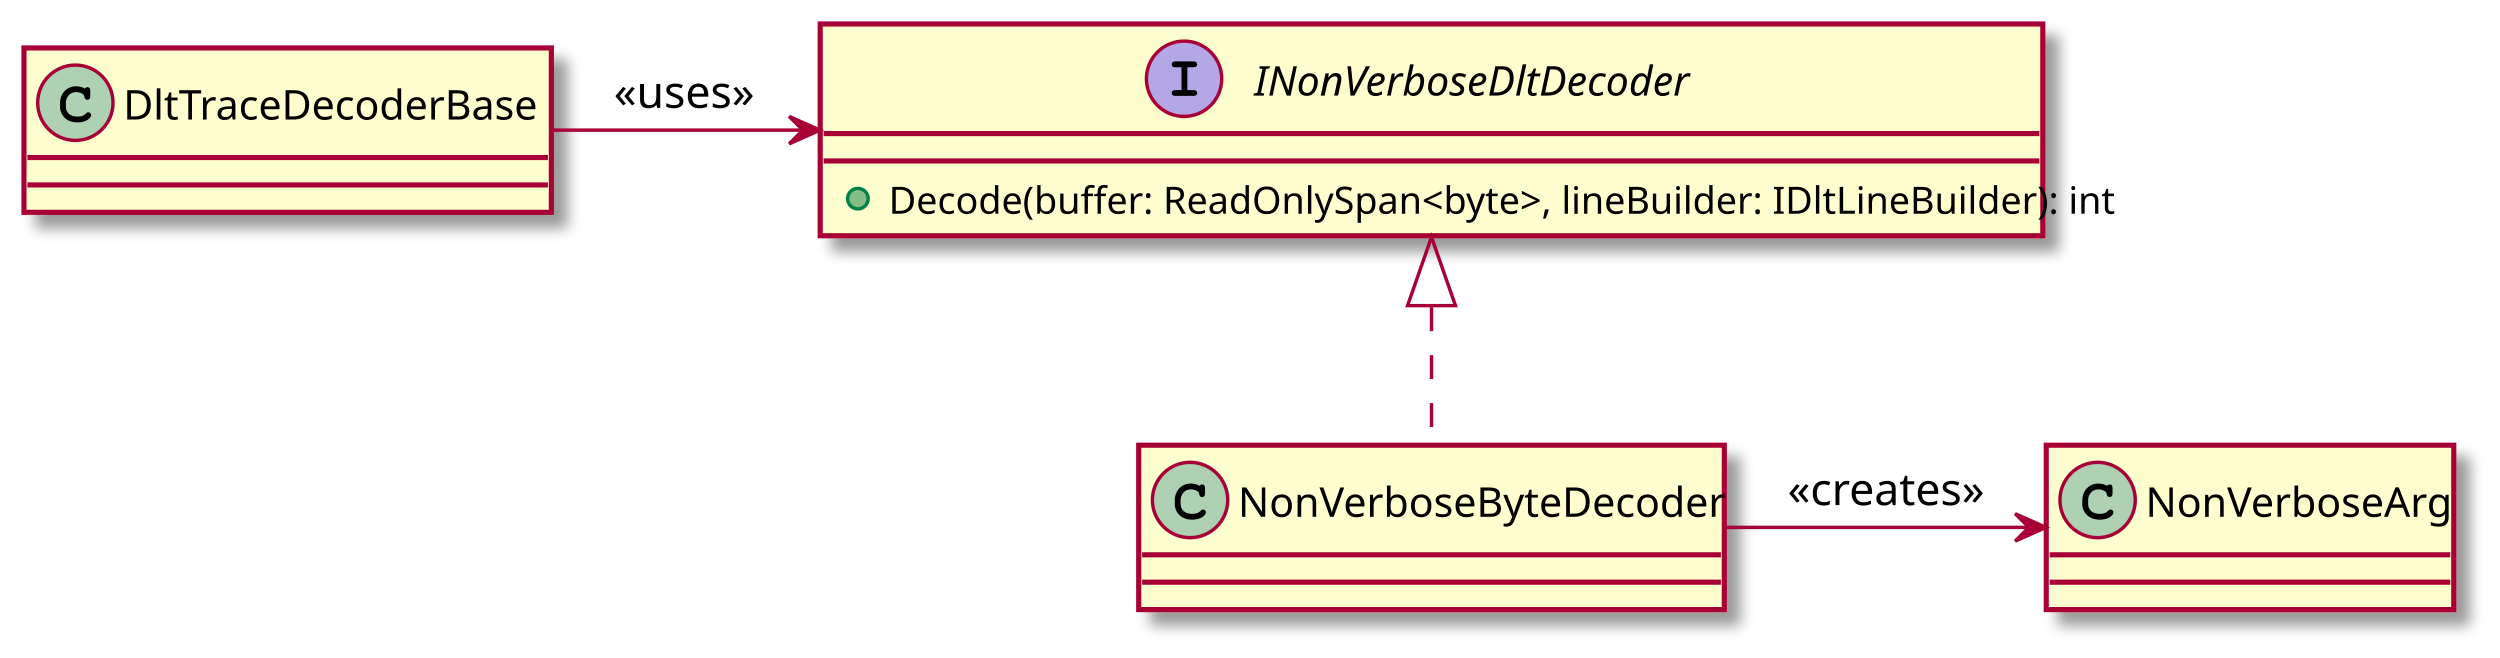
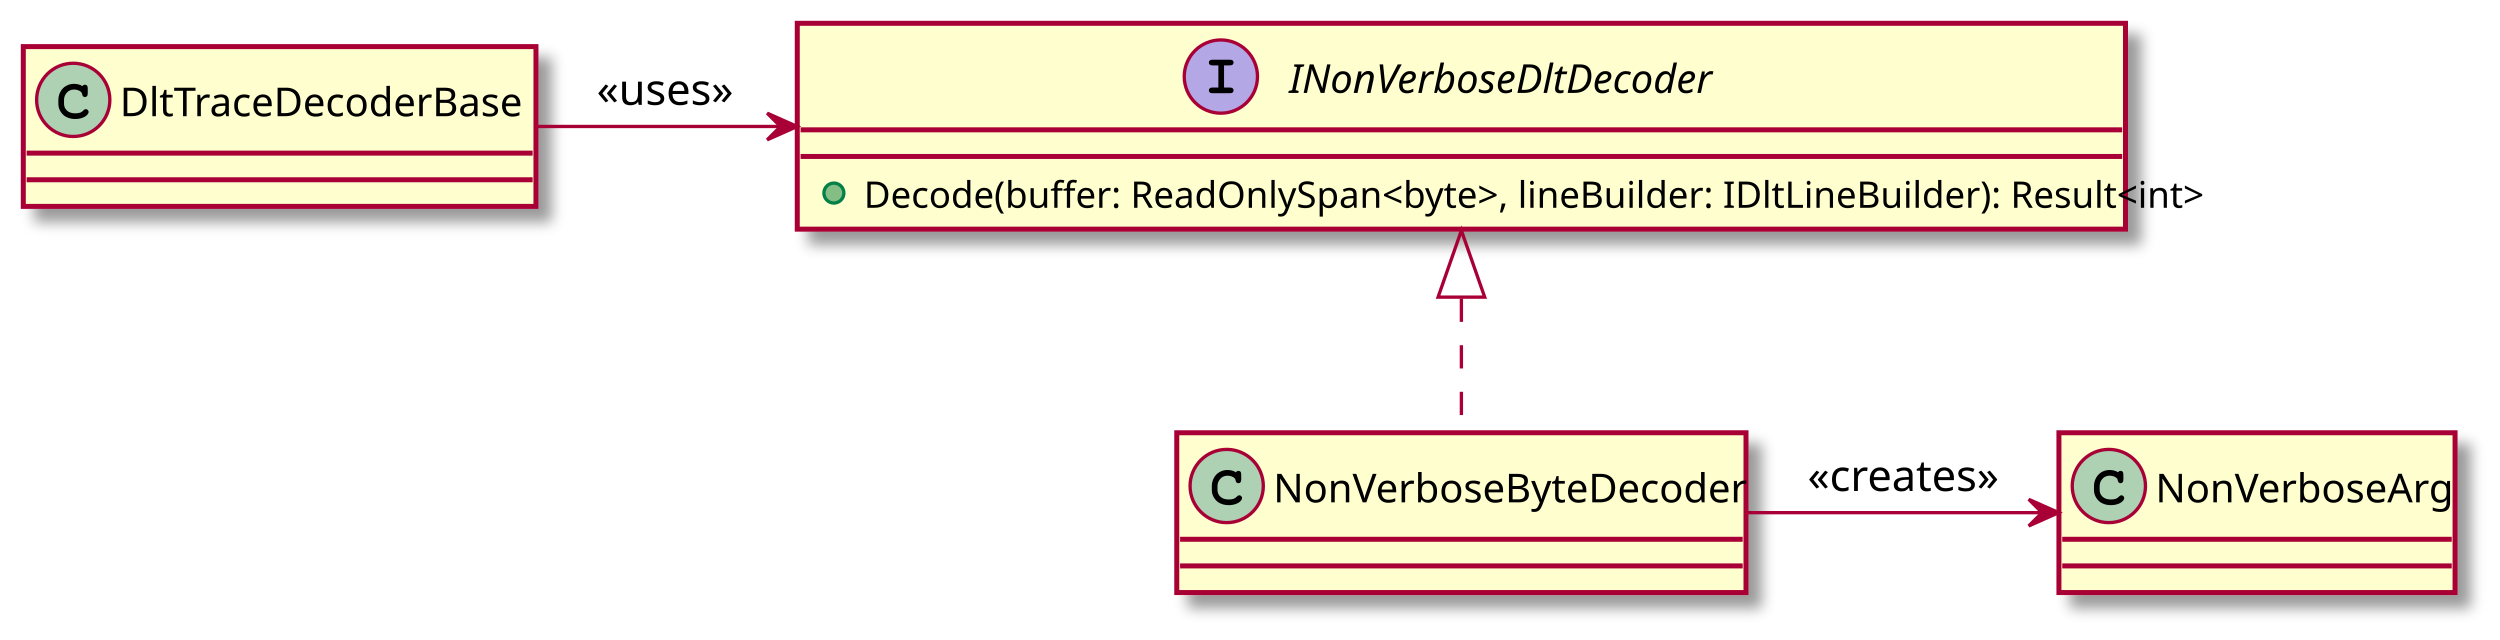
- <svg xmlns="http://www.w3.org/2000/svg" contentScriptType="application/ecmascript" contentStyleType="text/css" height="192px" preserveAspectRatio="none" style="width:730px;height:192px;background:#FFFFFF;" version="1.1" viewBox="0 0 730 192" width="730px" zoomAndPan="magnify">
+ <svg xmlns="http://www.w3.org/2000/svg" contentScriptType="application/ecmascript" contentStyleType="text/css" height="192px" preserveAspectRatio="none" style="width:751px;height:192px;background:#FFFFFF;" version="1.1" viewBox="0 0 751 192" width="751px" zoomAndPan="magnify">
  <defs>
-     <filter height="300%" id="f1e3zi3hj8bbh4" width="300%" x="-1" y="-1">
+     <filter height="300%" id="f5vzz828y90k7" width="300%" x="-1" y="-1">
      <feGaussianBlur result="blurOut" stdDeviation="2.0" />
      <feColorMatrix in="blurOut" result="blurOut2" type="matrix" values="0 0 0 0 0 0 0 0 0 0 0 0 0 0 0 0 0 0 .4 0" />
      <feOffset dx="4.0" dy="4.0" in="blurOut2" result="blurOut3" />
      <feBlend in="SourceGraphic" in2="blurOut3" mode="normal" />
    </filter>
  </defs>
  <g>
-     <rect codeLine="1" fill="#FEFECE" filter="url(#f1e3zi3hj8bbh4)" height="48" id="DltTraceDecoderBase" style="stroke:#A80036;stroke-width:1.5;" width="154" x="7" y="14" />
+     <rect codeLine="1" fill="#FEFECE" filter="url(#f5vzz828y90k7)" height="48" id="DltTraceDecoderBase" style="stroke:#A80036;stroke-width:1.5;" width="154" x="7" y="14" />
    <ellipse cx="22" cy="30" fill="#ADD1B2" rx="11" ry="11" style="stroke:#A80036;stroke-width:1.0;" />
    <path d="M24.766,25.875 Q24.922,25.656 25.109,25.547 Q25.297,25.438 25.516,25.438 Q25.891,25.438 26.125,25.695 Q26.359,25.953 26.359,26.562 L26.359,28.016 Q26.359,28.625 26.125,28.891 Q25.891,29.156 25.516,29.156 Q25.172,29.156 24.969,28.953 Q24.766,28.766 24.656,28.25 Q24.609,27.891 24.422,27.703 Q24.094,27.328 23.484,27.109 Q22.875,26.891 22.25,26.891 Q21.484,26.891 20.852,27.219 Q20.219,27.547 19.727,28.297 Q19.234,29.047 19.234,30.078 L19.234,31.172 Q19.234,32.406 20.125,33.227 Q21.016,34.047 22.609,34.047 Q23.547,34.047 24.203,33.797 Q24.594,33.641 25.016,33.203 Q25.281,32.938 25.43,32.859 Q25.578,32.781 25.781,32.781 Q26.109,32.781 26.367,33.039 Q26.625,33.297 26.625,33.641 Q26.625,33.984 26.281,34.391 Q25.781,34.969 24.984,35.297 Q23.906,35.75 22.609,35.75 Q21.094,35.75 19.891,35.125 Q18.906,34.625 18.219,33.555 Q17.531,32.484 17.531,31.203 L17.531,30.047 Q17.531,28.719 18.148,27.57 Q18.766,26.422 19.859,25.805 Q20.953,25.188 22.188,25.188 Q22.922,25.188 23.57,25.352 Q24.219,25.516 24.766,25.875 Z " fill="#000000" />
    <text fill="#000000" font-family="sans-serif" font-size="12" lengthAdjust="spacing" textLength="122" x="36" y="34.91">DltTraceDecoderBase</text>
    <line style="stroke:#A80036;stroke-width:1.5;" x1="8" x2="160" y1="46" y2="46" />
    <line style="stroke:#A80036;stroke-width:1.5;" x1="8" x2="160" y1="54" y2="54" />
-     <rect codeLine="4" fill="#FEFECE" filter="url(#f1e3zi3hj8bbh4)" height="61.836" id="INonVerboseDltDecoder" style="stroke:#A80036;stroke-width:1.5;" width="357" x="239.5" y="7" />
-     <ellipse cx="345.75" cy="23" fill="#B4A7E5" rx="11" ry="11" style="stroke:#A80036;stroke-width:1.0;" />
-     <path d="M346.703,19.641 L346.703,26.297 L348.422,26.297 Q349.031,26.297 349.297,26.531 Q349.562,26.766 349.562,27.156 Q349.562,27.531 349.297,27.766 Q349.031,28 348.422,28 L343.281,28 Q342.672,28 342.406,27.766 Q342.141,27.531 342.141,27.141 Q342.141,26.766 342.406,26.531 Q342.672,26.297 343.281,26.297 L345,26.297 L345,19.641 L343.281,19.641 Q342.672,19.641 342.406,19.406 Q342.141,19.172 342.141,18.781 Q342.141,18.406 342.406,18.172 Q342.672,17.938 343.281,17.938 L348.422,17.938 Q349.031,17.938 349.297,18.172 Q349.562,18.406 349.562,18.781 Q349.562,19.172 349.297,19.406 Q349.031,19.641 348.422,19.641 L346.703,19.641 Z " fill="#000000" />
-     <text fill="#000000" font-family="sans-serif" font-size="12" font-style="italic" lengthAdjust="spacing" textLength="136" x="366.25" y="27.91">INonVerboseDltDecoder</text>
-     <line style="stroke:#A80036;stroke-width:1.5;" x1="240.5" x2="595.5" y1="39" y2="39" />
-     <line style="stroke:#A80036;stroke-width:1.5;" x1="240.5" x2="595.5" y1="47" y2="47" />
+     <rect codeLine="4" fill="#FEFECE" filter="url(#f5vzz828y90k7)" height="61.836" id="INonVerboseDltDecoder" style="stroke:#A80036;stroke-width:1.5;" width="399" x="239.5" y="7" />
+     <ellipse cx="366.75" cy="23" fill="#B4A7E5" rx="11" ry="11" style="stroke:#A80036;stroke-width:1.0;" />
+     <path d="M367.703,19.641 L367.703,26.297 L369.422,26.297 Q370.031,26.297 370.297,26.531 Q370.562,26.766 370.562,27.156 Q370.562,27.531 370.297,27.766 Q370.031,28 369.422,28 L364.281,28 Q363.672,28 363.406,27.766 Q363.141,27.531 363.141,27.141 Q363.141,26.766 363.406,26.531 Q363.672,26.297 364.281,26.297 L366,26.297 L366,19.641 L364.281,19.641 Q363.672,19.641 363.406,19.406 Q363.141,19.172 363.141,18.781 Q363.141,18.406 363.406,18.172 Q363.672,17.938 364.281,17.938 L369.422,17.938 Q370.031,17.938 370.297,18.172 Q370.562,18.406 370.562,18.781 Q370.562,19.172 370.297,19.406 Q370.031,19.641 369.422,19.641 L367.703,19.641 Z " fill="#000000" />
+     <text fill="#000000" font-family="sans-serif" font-size="12" font-style="italic" lengthAdjust="spacing" textLength="136" x="387.25" y="27.91">INonVerboseDltDecoder</text>
+     <line style="stroke:#A80036;stroke-width:1.5;" x1="240.5" x2="637.5" y1="39" y2="39" />
+     <line style="stroke:#A80036;stroke-width:1.5;" x1="240.5" x2="637.5" y1="47" y2="47" />
    <ellipse cx="250.5" cy="58" fill="#84BE84" rx="3" ry="3" style="stroke:#038048;stroke-width:1.0;" />
-     <text fill="#000000" font-family="sans-serif" font-size="11" lengthAdjust="spacing" textLength="331" x="259.5" y="62.419">Decode(buffer: ReadOnlySpan&lt;byte&gt;, lineBuilder: IDltLineBuilder): int</text>
-     <rect codeLine="8" fill="#FEFECE" filter="url(#f1e3zi3hj8bbh4)" height="48" id="NonVerboseByteDecoder" style="stroke:#A80036;stroke-width:1.5;" width="171" x="332.5" y="130" />
-     <ellipse cx="347.5" cy="146" fill="#ADD1B2" rx="11" ry="11" style="stroke:#A80036;stroke-width:1.0;" />
-     <path d="M350.266,141.875 Q350.422,141.656 350.609,141.547 Q350.797,141.438 351.016,141.438 Q351.391,141.438 351.625,141.695 Q351.859,141.953 351.859,142.562 L351.859,144.016 Q351.859,144.625 351.625,144.891 Q351.391,145.156 351.016,145.156 Q350.672,145.156 350.469,144.953 Q350.266,144.766 350.156,144.25 Q350.109,143.891 349.922,143.703 Q349.594,143.328 348.984,143.109 Q348.375,142.891 347.75,142.891 Q346.984,142.891 346.352,143.219 Q345.719,143.547 345.227,144.297 Q344.734,145.047 344.734,146.078 L344.734,147.172 Q344.734,148.406 345.625,149.227 Q346.516,150.047 348.109,150.047 Q349.047,150.047 349.703,149.797 Q350.094,149.641 350.516,149.203 Q350.781,148.938 350.93,148.859 Q351.078,148.781 351.281,148.781 Q351.609,148.781 351.867,149.039 Q352.125,149.297 352.125,149.641 Q352.125,149.984 351.781,150.391 Q351.281,150.969 350.484,151.297 Q349.406,151.75 348.109,151.75 Q346.594,151.75 345.391,151.125 Q344.406,150.625 343.719,149.555 Q343.031,148.484 343.031,147.203 L343.031,146.047 Q343.031,144.719 343.648,143.57 Q344.266,142.422 345.359,141.805 Q346.453,141.188 347.688,141.188 Q348.422,141.188 349.07,141.352 Q349.719,141.516 350.266,141.875 Z " fill="#000000" />
-     <text fill="#000000" font-family="sans-serif" font-size="12" lengthAdjust="spacing" textLength="139" x="361.5" y="150.91">NonVerboseByteDecoder</text>
-     <line style="stroke:#A80036;stroke-width:1.5;" x1="333.5" x2="502.5" y1="162" y2="162" />
-     <line style="stroke:#A80036;stroke-width:1.5;" x1="333.5" x2="502.5" y1="170" y2="170" />
-     <rect codeLine="10" fill="#FEFECE" filter="url(#f1e3zi3hj8bbh4)" height="48" id="NonVerboseArg" style="stroke:#A80036;stroke-width:1.5;" width="119" x="597.5" y="130" />
-     <ellipse cx="612.5" cy="146" fill="#ADD1B2" rx="11" ry="11" style="stroke:#A80036;stroke-width:1.0;" />
-     <path d="M615.266,141.875 Q615.422,141.656 615.609,141.547 Q615.797,141.438 616.016,141.438 Q616.391,141.438 616.625,141.695 Q616.859,141.953 616.859,142.562 L616.859,144.016 Q616.859,144.625 616.625,144.891 Q616.391,145.156 616.016,145.156 Q615.672,145.156 615.469,144.953 Q615.266,144.766 615.156,144.25 Q615.109,143.891 614.922,143.703 Q614.594,143.328 613.984,143.109 Q613.375,142.891 612.75,142.891 Q611.984,142.891 611.352,143.219 Q610.719,143.547 610.227,144.297 Q609.734,145.047 609.734,146.078 L609.734,147.172 Q609.734,148.406 610.625,149.227 Q611.516,150.047 613.109,150.047 Q614.047,150.047 614.703,149.797 Q615.094,149.641 615.516,149.203 Q615.781,148.938 615.93,148.859 Q616.078,148.781 616.281,148.781 Q616.609,148.781 616.867,149.039 Q617.125,149.297 617.125,149.641 Q617.125,149.984 616.781,150.391 Q616.281,150.969 615.484,151.297 Q614.406,151.75 613.109,151.75 Q611.594,151.75 610.391,151.125 Q609.406,150.625 608.719,149.555 Q608.031,148.484 608.031,147.203 L608.031,146.047 Q608.031,144.719 608.648,143.57 Q609.266,142.422 610.359,141.805 Q611.453,141.188 612.688,141.188 Q613.422,141.188 614.07,141.352 Q614.719,141.516 615.266,141.875 Z " fill="#000000" />
-     <text fill="#000000" font-family="sans-serif" font-size="12" lengthAdjust="spacing" textLength="87" x="626.5" y="150.91">NonVerboseArg</text>
-     <line style="stroke:#A80036;stroke-width:1.5;" x1="598.5" x2="715.5" y1="162" y2="162" />
-     <line style="stroke:#A80036;stroke-width:1.5;" x1="598.5" x2="715.5" y1="170" y2="170" />
-     <path codeLine="2" d="M161.05,38 C183.26,38 208.5,38 234.28,38 " fill="none" id="DltTraceDecoderBase-to-INonVerboseDltDecoder" style="stroke:#A80036;stroke-width:1.0;" />
-     <polygon fill="#A80036" points="239.44,38,230.44,34,234.44,38,230.44,42,239.44,38" style="stroke:#A80036;stroke-width:1.0;" />
+     <text fill="#000000" font-family="sans-serif" font-size="11" lengthAdjust="spacing" textLength="373" x="259.5" y="62.419">Decode(buffer: ReadOnlySpan&lt;byte&gt;, lineBuilder: IDltLineBuilder): Result&lt;int&gt;</text>
+     <rect codeLine="8" fill="#FEFECE" filter="url(#f5vzz828y90k7)" height="48" id="NonVerboseByteDecoder" style="stroke:#A80036;stroke-width:1.5;" width="171" x="353.5" y="130" />
+     <ellipse cx="368.5" cy="146" fill="#ADD1B2" rx="11" ry="11" style="stroke:#A80036;stroke-width:1.0;" />
+     <path d="M371.266,141.875 Q371.422,141.656 371.609,141.547 Q371.797,141.438 372.016,141.438 Q372.391,141.438 372.625,141.695 Q372.859,141.953 372.859,142.562 L372.859,144.016 Q372.859,144.625 372.625,144.891 Q372.391,145.156 372.016,145.156 Q371.672,145.156 371.469,144.953 Q371.266,144.766 371.156,144.25 Q371.109,143.891 370.922,143.703 Q370.594,143.328 369.984,143.109 Q369.375,142.891 368.75,142.891 Q367.984,142.891 367.352,143.219 Q366.719,143.547 366.227,144.297 Q365.734,145.047 365.734,146.078 L365.734,147.172 Q365.734,148.406 366.625,149.227 Q367.516,150.047 369.109,150.047 Q370.047,150.047 370.703,149.797 Q371.094,149.641 371.516,149.203 Q371.781,148.938 371.93,148.859 Q372.078,148.781 372.281,148.781 Q372.609,148.781 372.867,149.039 Q373.125,149.297 373.125,149.641 Q373.125,149.984 372.781,150.391 Q372.281,150.969 371.484,151.297 Q370.406,151.75 369.109,151.75 Q367.594,151.75 366.391,151.125 Q365.406,150.625 364.719,149.555 Q364.031,148.484 364.031,147.203 L364.031,146.047 Q364.031,144.719 364.648,143.57 Q365.266,142.422 366.359,141.805 Q367.453,141.188 368.688,141.188 Q369.422,141.188 370.07,141.352 Q370.719,141.516 371.266,141.875 Z " fill="#000000" />
+     <text fill="#000000" font-family="sans-serif" font-size="12" lengthAdjust="spacing" textLength="139" x="382.5" y="150.91">NonVerboseByteDecoder</text>
+     <line style="stroke:#A80036;stroke-width:1.5;" x1="354.5" x2="523.5" y1="162" y2="162" />
+     <line style="stroke:#A80036;stroke-width:1.5;" x1="354.5" x2="523.5" y1="170" y2="170" />
+     <rect codeLine="10" fill="#FEFECE" filter="url(#f5vzz828y90k7)" height="48" id="NonVerboseArg" style="stroke:#A80036;stroke-width:1.5;" width="119" x="618.5" y="130" />
+     <ellipse cx="633.5" cy="146" fill="#ADD1B2" rx="11" ry="11" style="stroke:#A80036;stroke-width:1.0;" />
+     <path d="M636.266,141.875 Q636.422,141.656 636.609,141.547 Q636.797,141.438 637.016,141.438 Q637.391,141.438 637.625,141.695 Q637.859,141.953 637.859,142.562 L637.859,144.016 Q637.859,144.625 637.625,144.891 Q637.391,145.156 637.016,145.156 Q636.672,145.156 636.469,144.953 Q636.266,144.766 636.156,144.25 Q636.109,143.891 635.922,143.703 Q635.594,143.328 634.984,143.109 Q634.375,142.891 633.75,142.891 Q632.984,142.891 632.352,143.219 Q631.719,143.547 631.227,144.297 Q630.734,145.047 630.734,146.078 L630.734,147.172 Q630.734,148.406 631.625,149.227 Q632.516,150.047 634.109,150.047 Q635.047,150.047 635.703,149.797 Q636.094,149.641 636.516,149.203 Q636.781,148.938 636.93,148.859 Q637.078,148.781 637.281,148.781 Q637.609,148.781 637.867,149.039 Q638.125,149.297 638.125,149.641 Q638.125,149.984 637.781,150.391 Q637.281,150.969 636.484,151.297 Q635.406,151.75 634.109,151.75 Q632.594,151.75 631.391,151.125 Q630.406,150.625 629.719,149.555 Q629.031,148.484 629.031,147.203 L629.031,146.047 Q629.031,144.719 629.648,143.57 Q630.266,142.422 631.359,141.805 Q632.453,141.188 633.688,141.188 Q634.422,141.188 635.07,141.352 Q635.719,141.516 636.266,141.875 Z " fill="#000000" />
+     <text fill="#000000" font-family="sans-serif" font-size="12" lengthAdjust="spacing" textLength="87" x="647.5" y="150.91">NonVerboseArg</text>
+     <line style="stroke:#A80036;stroke-width:1.5;" x1="619.5" x2="736.5" y1="162" y2="162" />
+     <line style="stroke:#A80036;stroke-width:1.5;" x1="619.5" x2="736.5" y1="170" y2="170" />
+     <path codeLine="2" d="M161.03,38 C183.11,38 208.28,38 234.26,38 " fill="none" id="DltTraceDecoderBase-to-INonVerboseDltDecoder" style="stroke:#A80036;stroke-width:1.0;" />
+     <polygon fill="#A80036" points="239.46,38,230.46,34,234.46,38,230.46,42,239.46,38" style="stroke:#A80036;stroke-width:1.0;" />
    <text fill="#000000" font-family="sans-serif" font-size="13" lengthAdjust="spacing" textLength="42" x="179.25" y="31.495">«uses»</text>
-     <path codeLine="9" d="M418,89.69 C418,103.71 418,118.24 418,129.84 " fill="none" id="INonVerboseDltDecoder-backto-NonVerboseByteDecoder" style="stroke:#A80036;stroke-width:1.0;stroke-dasharray:7.0,7.0;" />
-     <polygon fill="none" points="411,89.25,418,69.25,425,89.25,411,89.25" style="stroke:#A80036;stroke-width:1.0;" />
-     <path codeLine="12" d="M503.61,154 C532.86,154 565.07,154 592.39,154 " fill="none" id="NonVerboseByteDecoder-to-NonVerboseArg" style="stroke:#A80036;stroke-width:1.0;" />
-     <polygon fill="#A80036" points="597.43,154,588.43,150,592.43,154,588.43,158,597.43,154" style="stroke:#A80036;stroke-width:1.0;" />
-     <text fill="#000000" font-family="sans-serif" font-size="13" lengthAdjust="spacing" textLength="57" x="522" y="147.495">«creates»</text>
+     <path codeLine="9" d="M439,89.69 C439,103.71 439,118.24 439,129.84 " fill="none" id="INonVerboseDltDecoder-backto-NonVerboseByteDecoder" style="stroke:#A80036;stroke-width:1.0;stroke-dasharray:7.0,7.0;" />
+     <polygon fill="none" points="432,89.25,439,69.25,446,89.25,432,89.25" style="stroke:#A80036;stroke-width:1.0;" />
+     <path codeLine="12" d="M524.61,154 C553.86,154 586.07,154 613.39,154 " fill="none" id="NonVerboseByteDecoder-to-NonVerboseArg" style="stroke:#A80036;stroke-width:1.0;" />
+     <polygon fill="#A80036" points="618.43,154,609.43,150,613.43,154,609.43,158,618.43,154" style="stroke:#A80036;stroke-width:1.0;" />
+     <text fill="#000000" font-family="sans-serif" font-size="13" lengthAdjust="spacing" textLength="57" x="543" y="147.495">«creates»</text>
  </g>
</svg>
